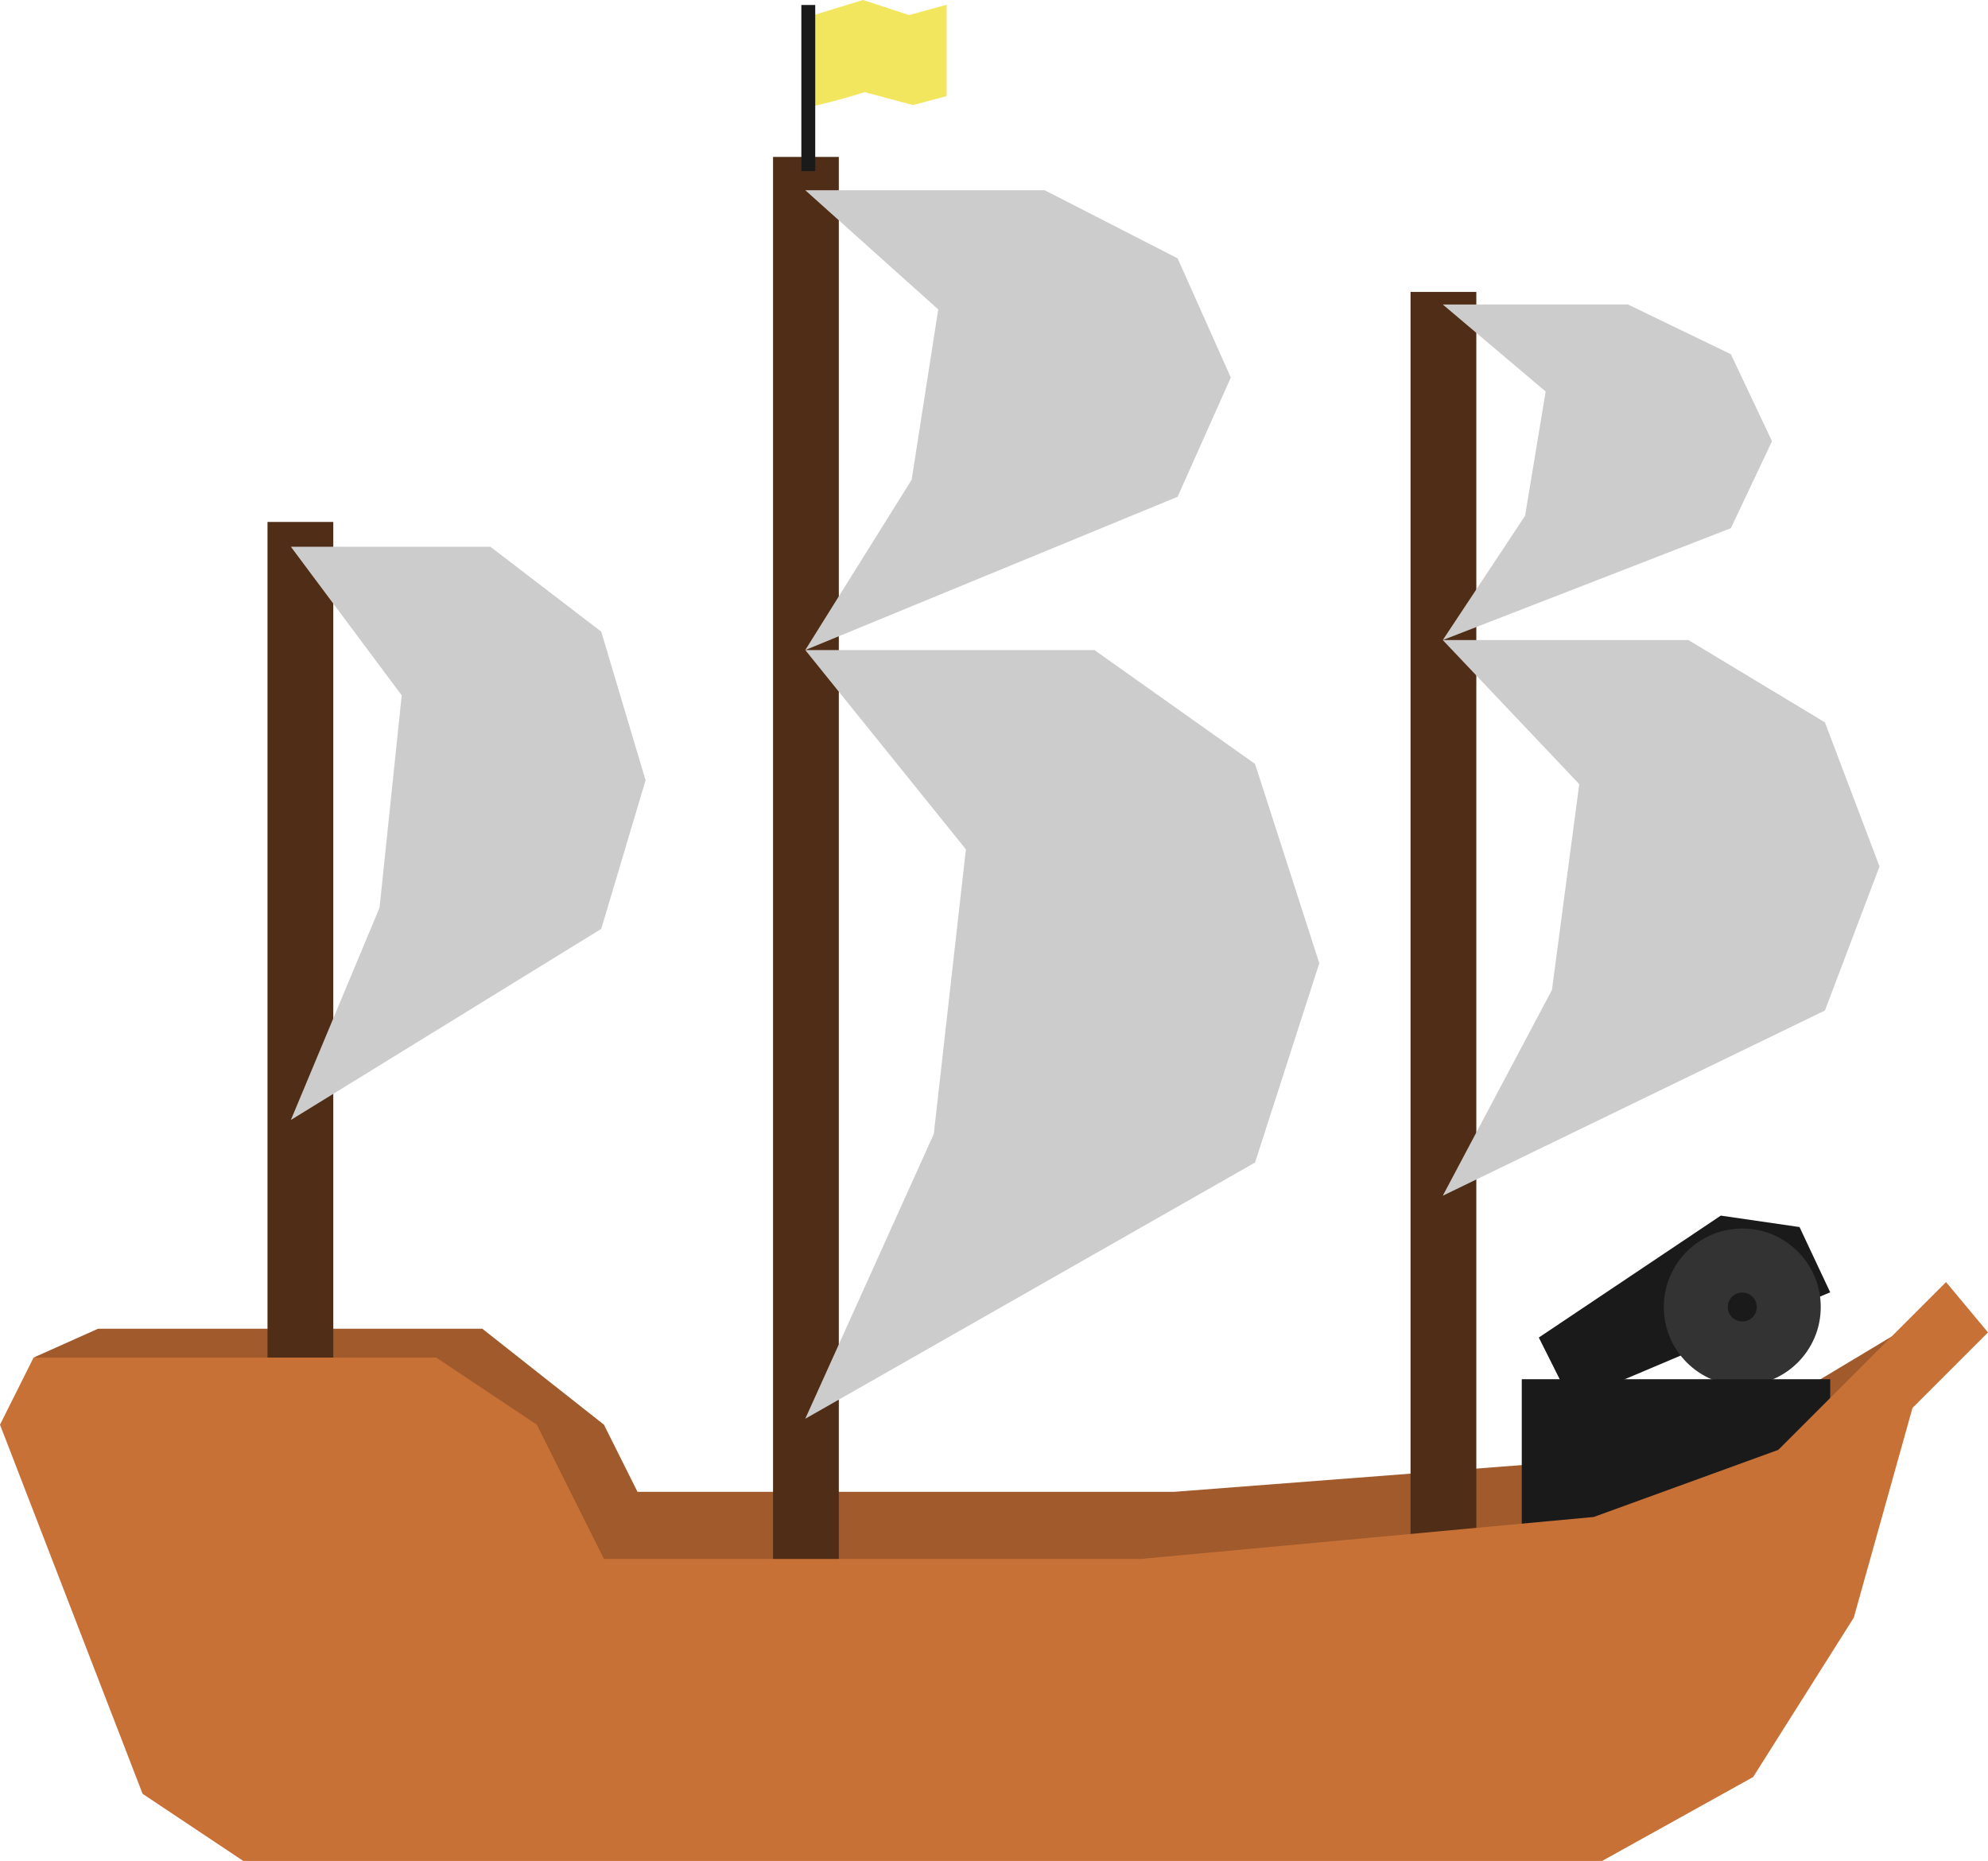
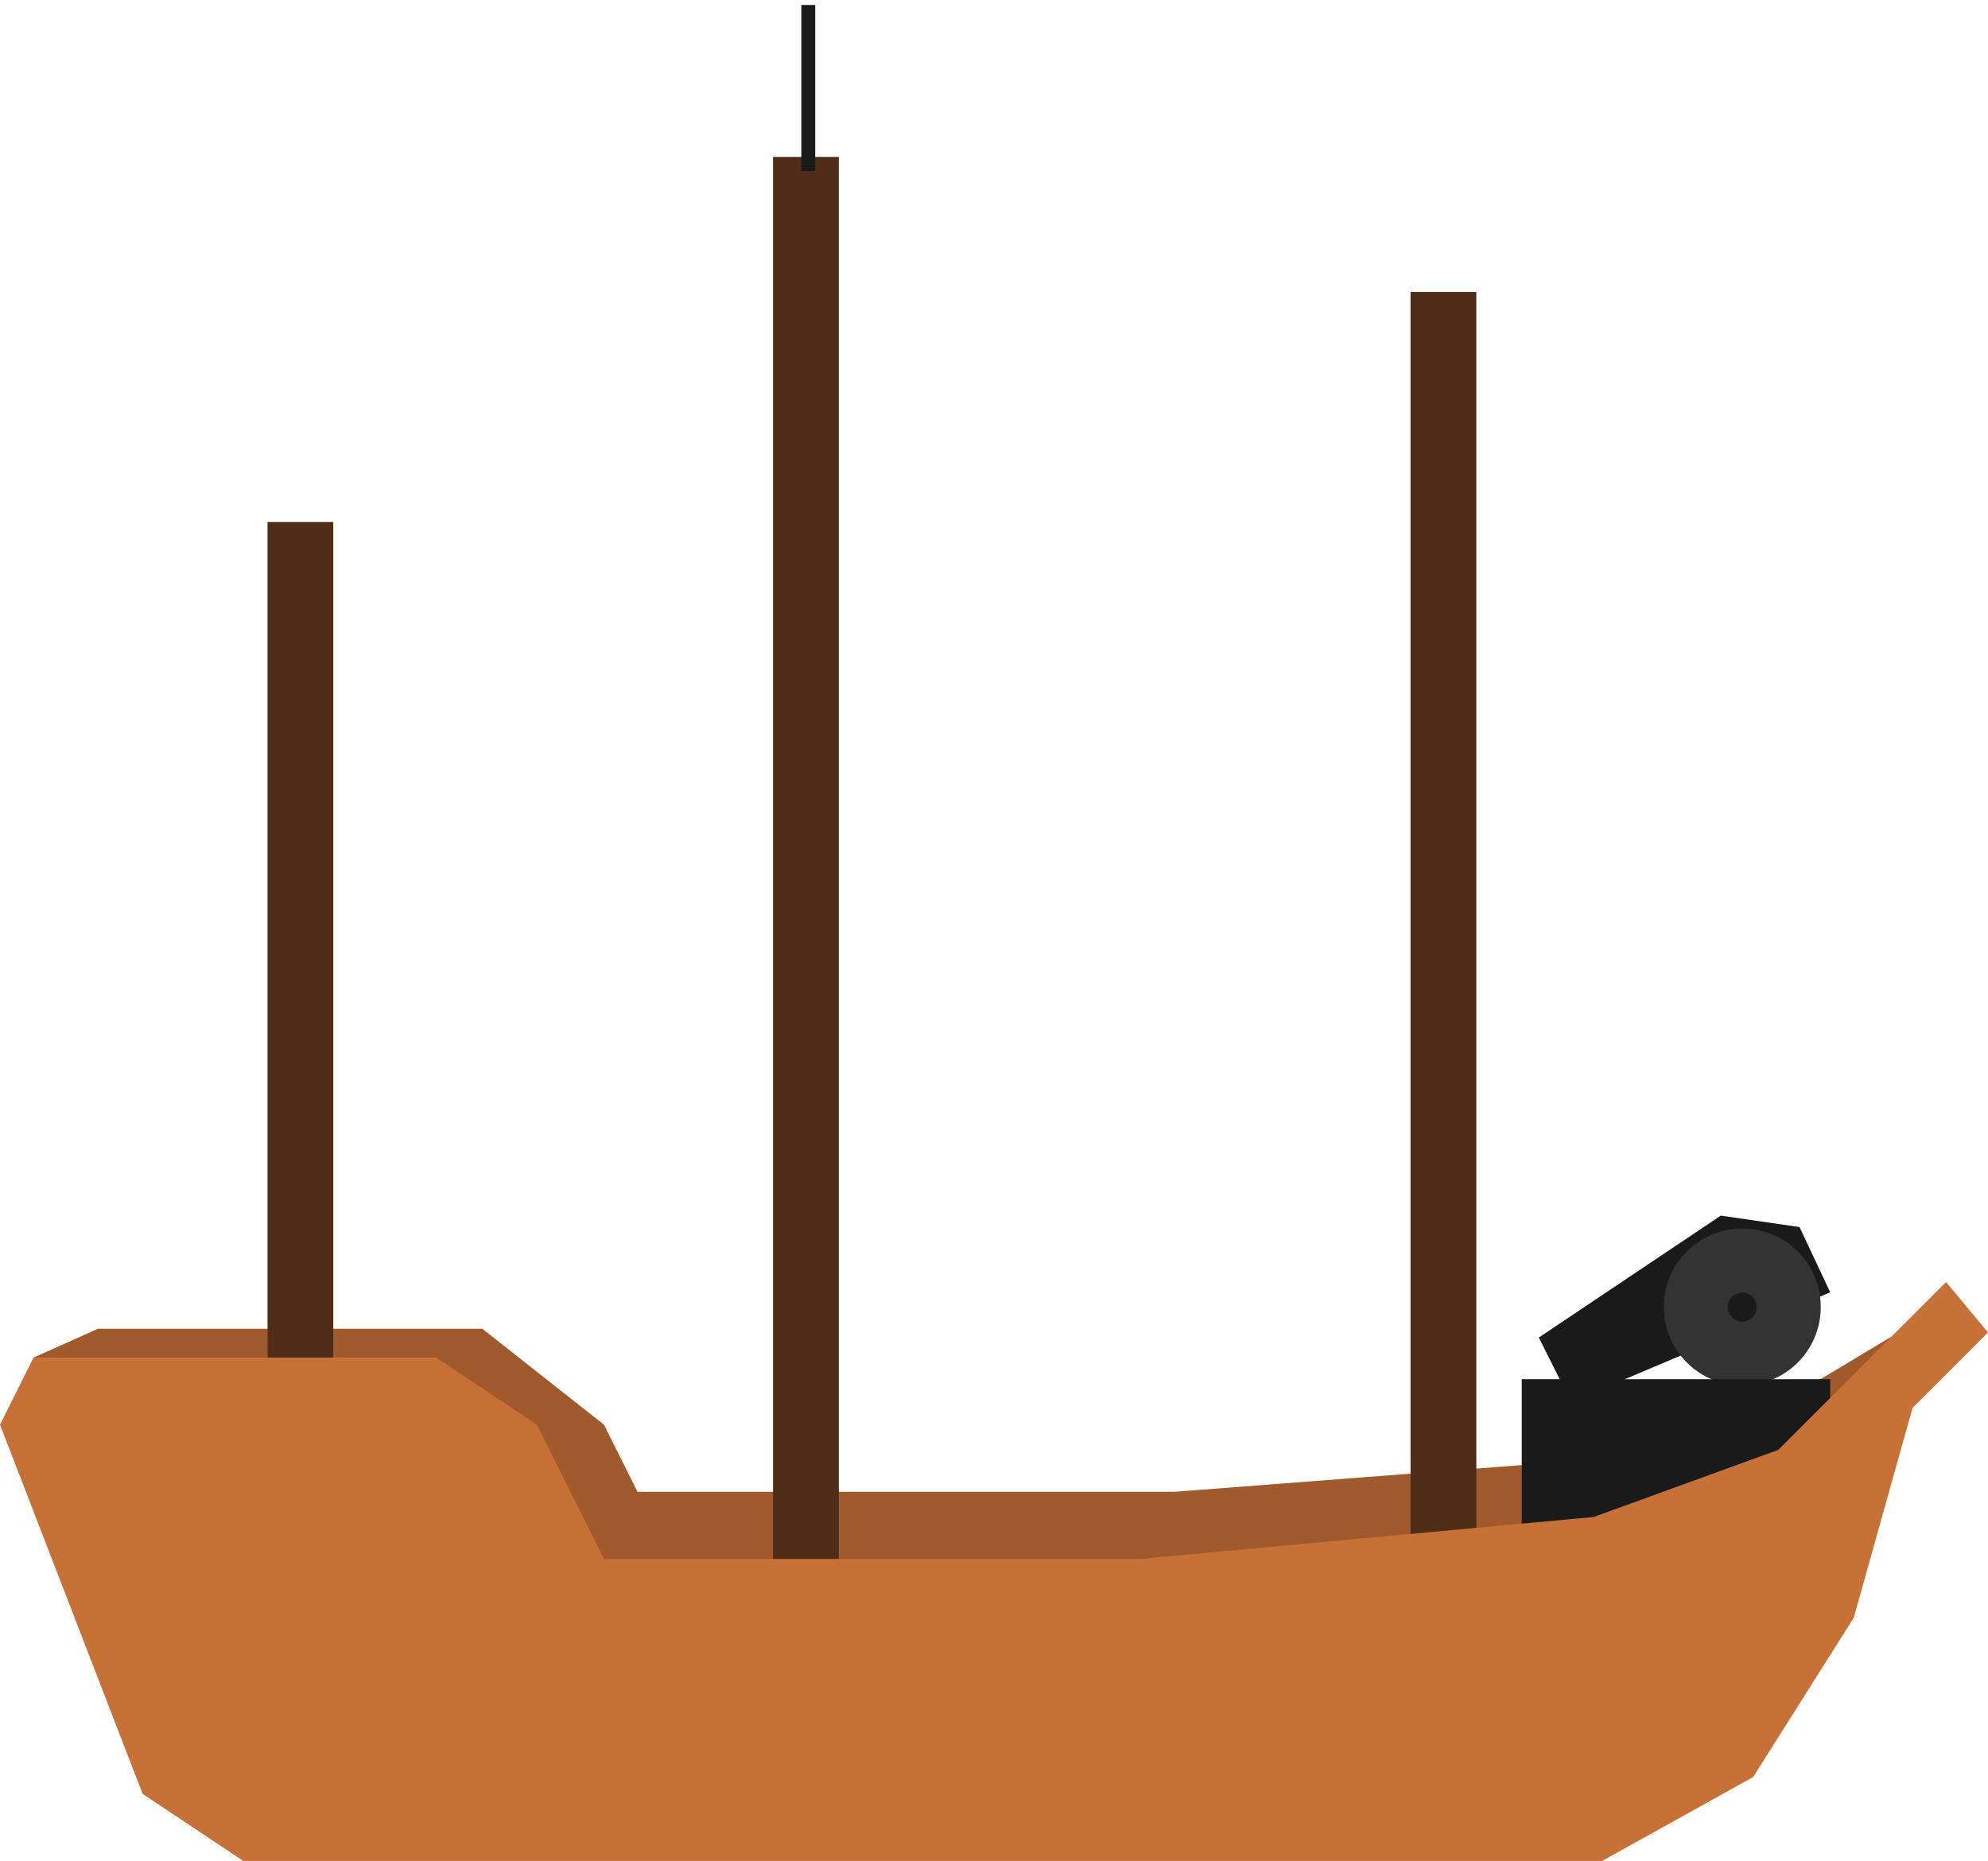
<svg xmlns="http://www.w3.org/2000/svg" width="1185" height="1109.123" viewBox="0 0 1185 1109.123" version="1.1" id="svg5">
  <defs id="defs2" />
  <g id="layer1" transform="translate(-318.204,133.4583)">
    <path style="fill:#a05a2c;stroke:none;stroke-width:1px;stroke-linecap:butt;stroke-linejoin:miter;stroke-opacity:1" d="m 605.704,658.477 72.5,57.188 20,40 H 1018.204 l 260,-20 80,-20 100,-60 -140,160 H 578.204 l -240,-140 38.438,-17.188 z" id="path2924" />
    <rect style="fill:#502d16;stroke:none;stroke-width:0.74;stroke-linejoin:round;paint-order:stroke markers fill;stop-color:#000000" id="rect4198" width="39.207" height="522.595" x="477.658" y="177.623" />
    <rect style="fill:#502d16;stroke:none;stroke-width:0.905;stroke-linejoin:round;paint-order:stroke markers fill;stop-color:#000000" id="rect2289" width="39.207" height="780.138" x="1158.997" y="40.527" />
    <rect style="fill:#502d16;stroke:none;stroke-width:0.95;stroke-linejoin:round;paint-order:stroke markers fill;stop-color:#000000" id="rect2372" width="39.207" height="860.595" x="778.997" y="-39.93" />
-     <path style="fill:#cccccc;stroke:none;stroke-width:0.706px;stroke-linecap:butt;stroke-linejoin:miter;stroke-opacity:1" d="m 1324.644,248.022 81.356,49.064 32.542,85.862 -32.542,85.862 -227.796,110.394 65.085,-122.66 16.271,-122.66 -81.356,-85.862 z" id="path4270" />
-     <path style="fill:#cccccc;stroke:none;stroke-width:0.634px;stroke-linecap:butt;stroke-linejoin:miter;stroke-opacity:1" d="m 940.885,-20.091 79.267,40.602 31.707,71.054 -31.707,71.054 -221.948,91.355 63.414,-101.505 15.853,-101.505 -79.267,-71.054 z" id="path5139" />
-     <path style="fill:#cccccc;stroke:none;stroke-width:0.647px;stroke-linecap:butt;stroke-linejoin:miter;stroke-opacity:1" d="m 610.515,192.402 66.071,50.614 26.429,88.574 -26.429,88.574 -185,113.881 52.857,-126.535 13.214,-126.535 -66.071,-88.574 z" id="path4200" />
-     <path style="fill:#f3e65f;fill-opacity:1;stroke:none;stroke-width:0.329px;stroke-linecap:butt;stroke-linejoin:miter;stroke-opacity:1" d="m 797.684,-122.762 34.951,-10.696 27.478,8.988 22.342,-6.163 v 54.442 l -20.037,5.369 -28.831,-7.725 c -14.335,4.609 -25.043,7.041 -36.07,9.665 z" id="path4388" />
    <rect style="fill:#1a1a1a;stroke:none;stroke-width:0.148;stroke-linejoin:round;paint-order:stroke markers fill;stop-color:#000000" id="rect4353" width="8.271" height="99.004" x="795.871" y="-130.488" />
-     <path style="fill:#cccccc;stroke:none;stroke-width:0.901px;stroke-linecap:butt;stroke-linejoin:miter;stroke-opacity:1" d="m 970.556,253.973 95.751,67.874 38.3,118.779 -38.3,118.779 -268.103,152.715 76.601,-169.684 19.15,-169.684 -95.751,-118.779 z" id="path5541" />
-     <path style="fill:#cccccc;stroke:none;stroke-width:0.477px;stroke-linecap:butt;stroke-linejoin:miter;stroke-opacity:1" d="m 1288.598,48.022 61.33,29.63 24.532,51.852 -24.532,51.852 -171.724,66.667 49.064,-74.074 12.266,-74.074 -61.33,-51.852 z" id="path5559" />
    <g id="g4040" transform="translate(8.961222,-106.2326)">
      <path id="rect1899" style="fill:#1a1a1a;stroke-width:2.766;stroke-linejoin:round;paint-order:stroke markers fill;stop-color:#000000" d="m 1226.487,769.95 108.489,-72.669 46.926,6.822 18.276,38.881 -130.042,55.026 -30.201,-1.25 z" />
      <circle style="fill:#333333;stroke:none;stroke-width:10;stroke-linejoin:round;stroke-miterlimit:4;stroke-dasharray:none;paint-order:stroke markers fill;stop-color:#000000" id="path1056" cx="1347.776" cy="751.755" r="46.775" />
      <circle style="fill:#1a1a1a;stroke:none;stroke-width:1.846;stroke-linejoin:round;stroke-miterlimit:4;stroke-dasharray:none;paint-order:stroke markers fill;stop-color:#000000" id="circle3947" cx="1347.776" cy="751.755" r="8.633" />
    </g>
    <rect style="fill:#1a1a1a;stroke:none;stroke-width:0.621;stroke-linejoin:round;paint-order:stroke markers fill;stop-color:#000000" id="rect4064" width="183.851" height="107.167" x="1225.289" y="688.557" />
    <path style="fill:#c87137;stroke:none;stroke-width:1px;stroke-linecap:butt;stroke-linejoin:miter;stroke-opacity:1" d="M 463.204,975.665 H 1273.204 l 90,-50 60,-95 35,-125 45,-45 -25,-30 -100,100 -110,40 -270,25 H 678.204 l -40,-80 -60,-40 h -240 l -20,40 85,220 z" id="path857" />
  </g>
</svg>
